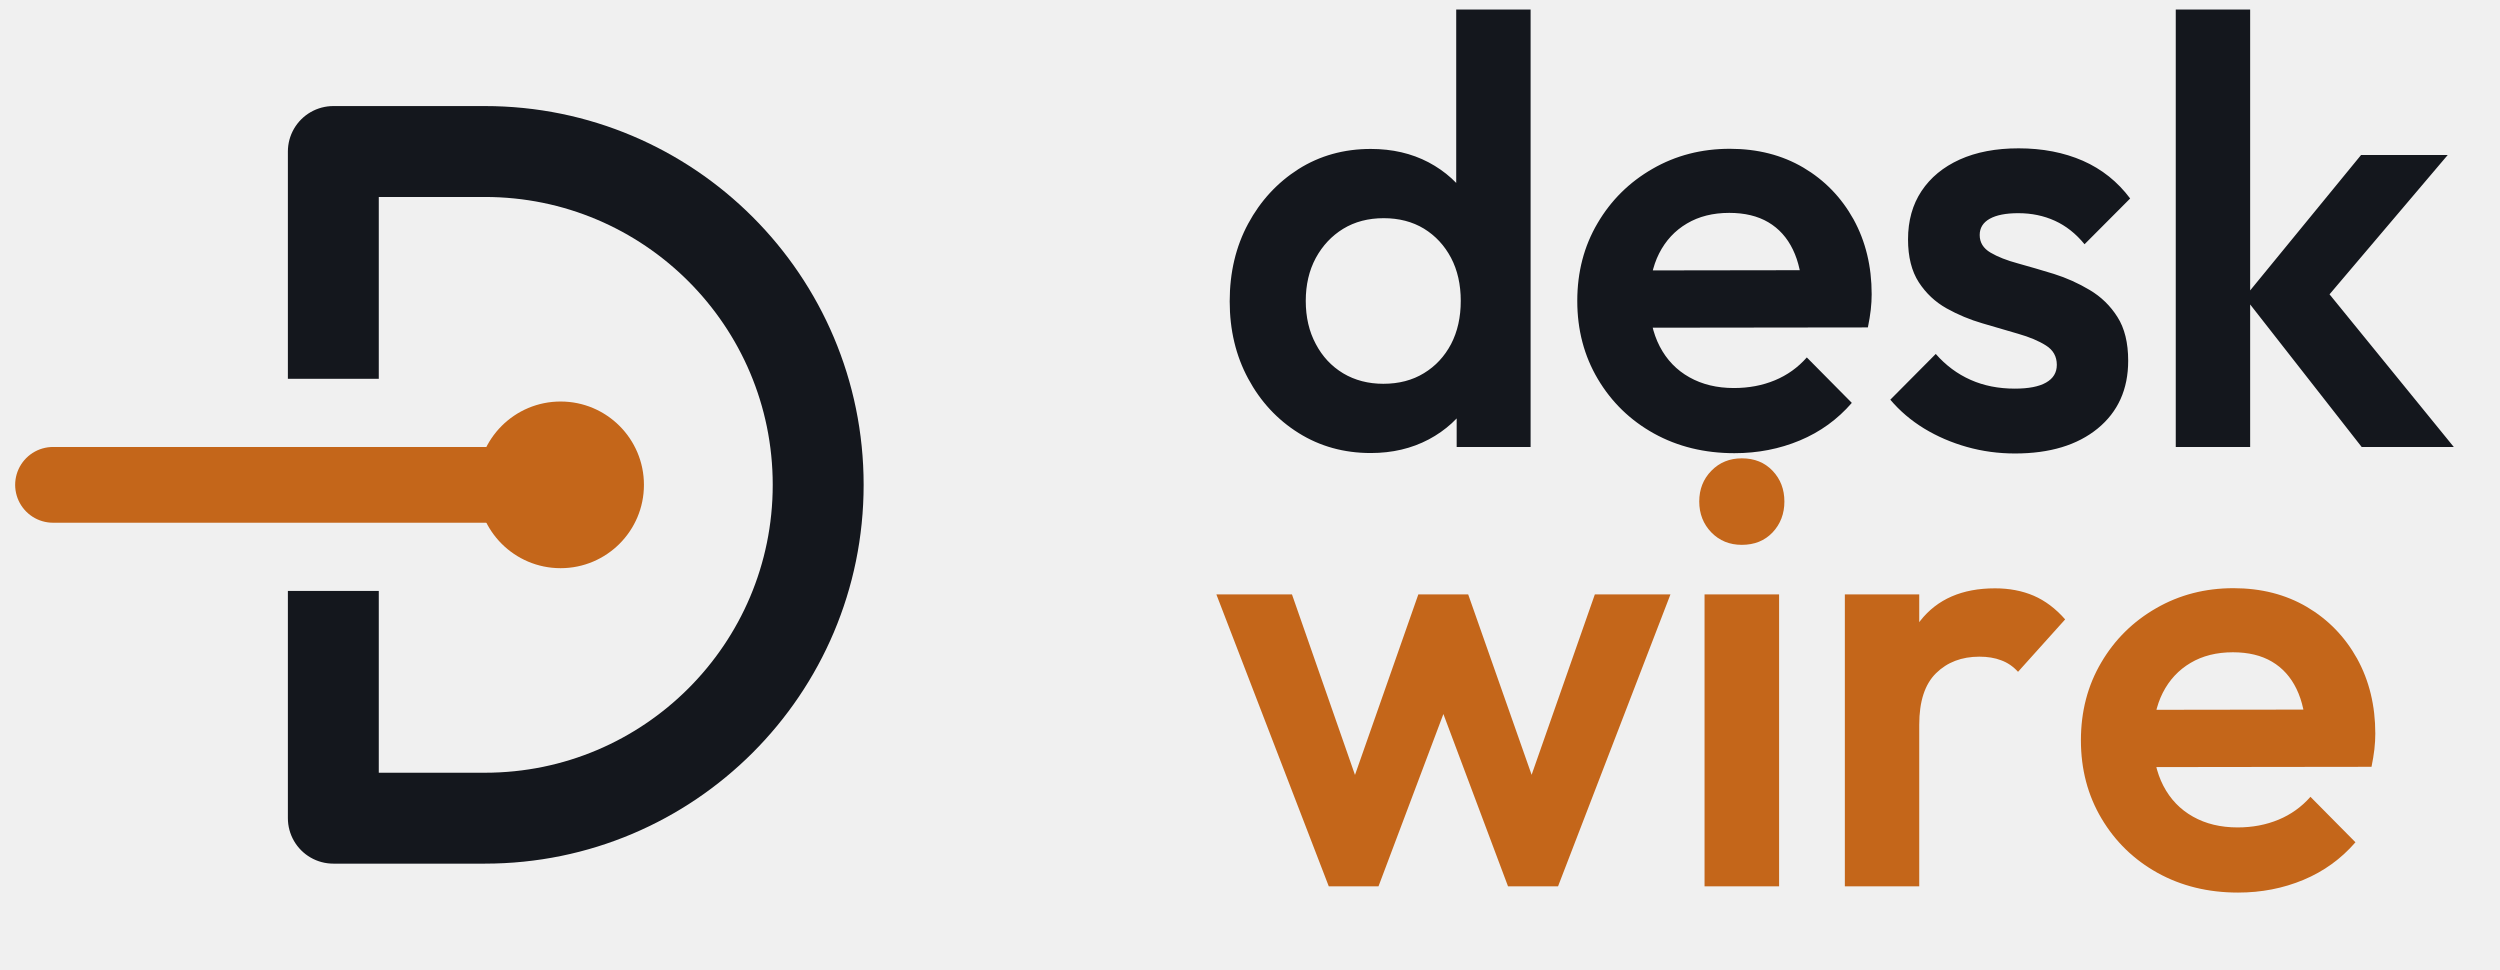
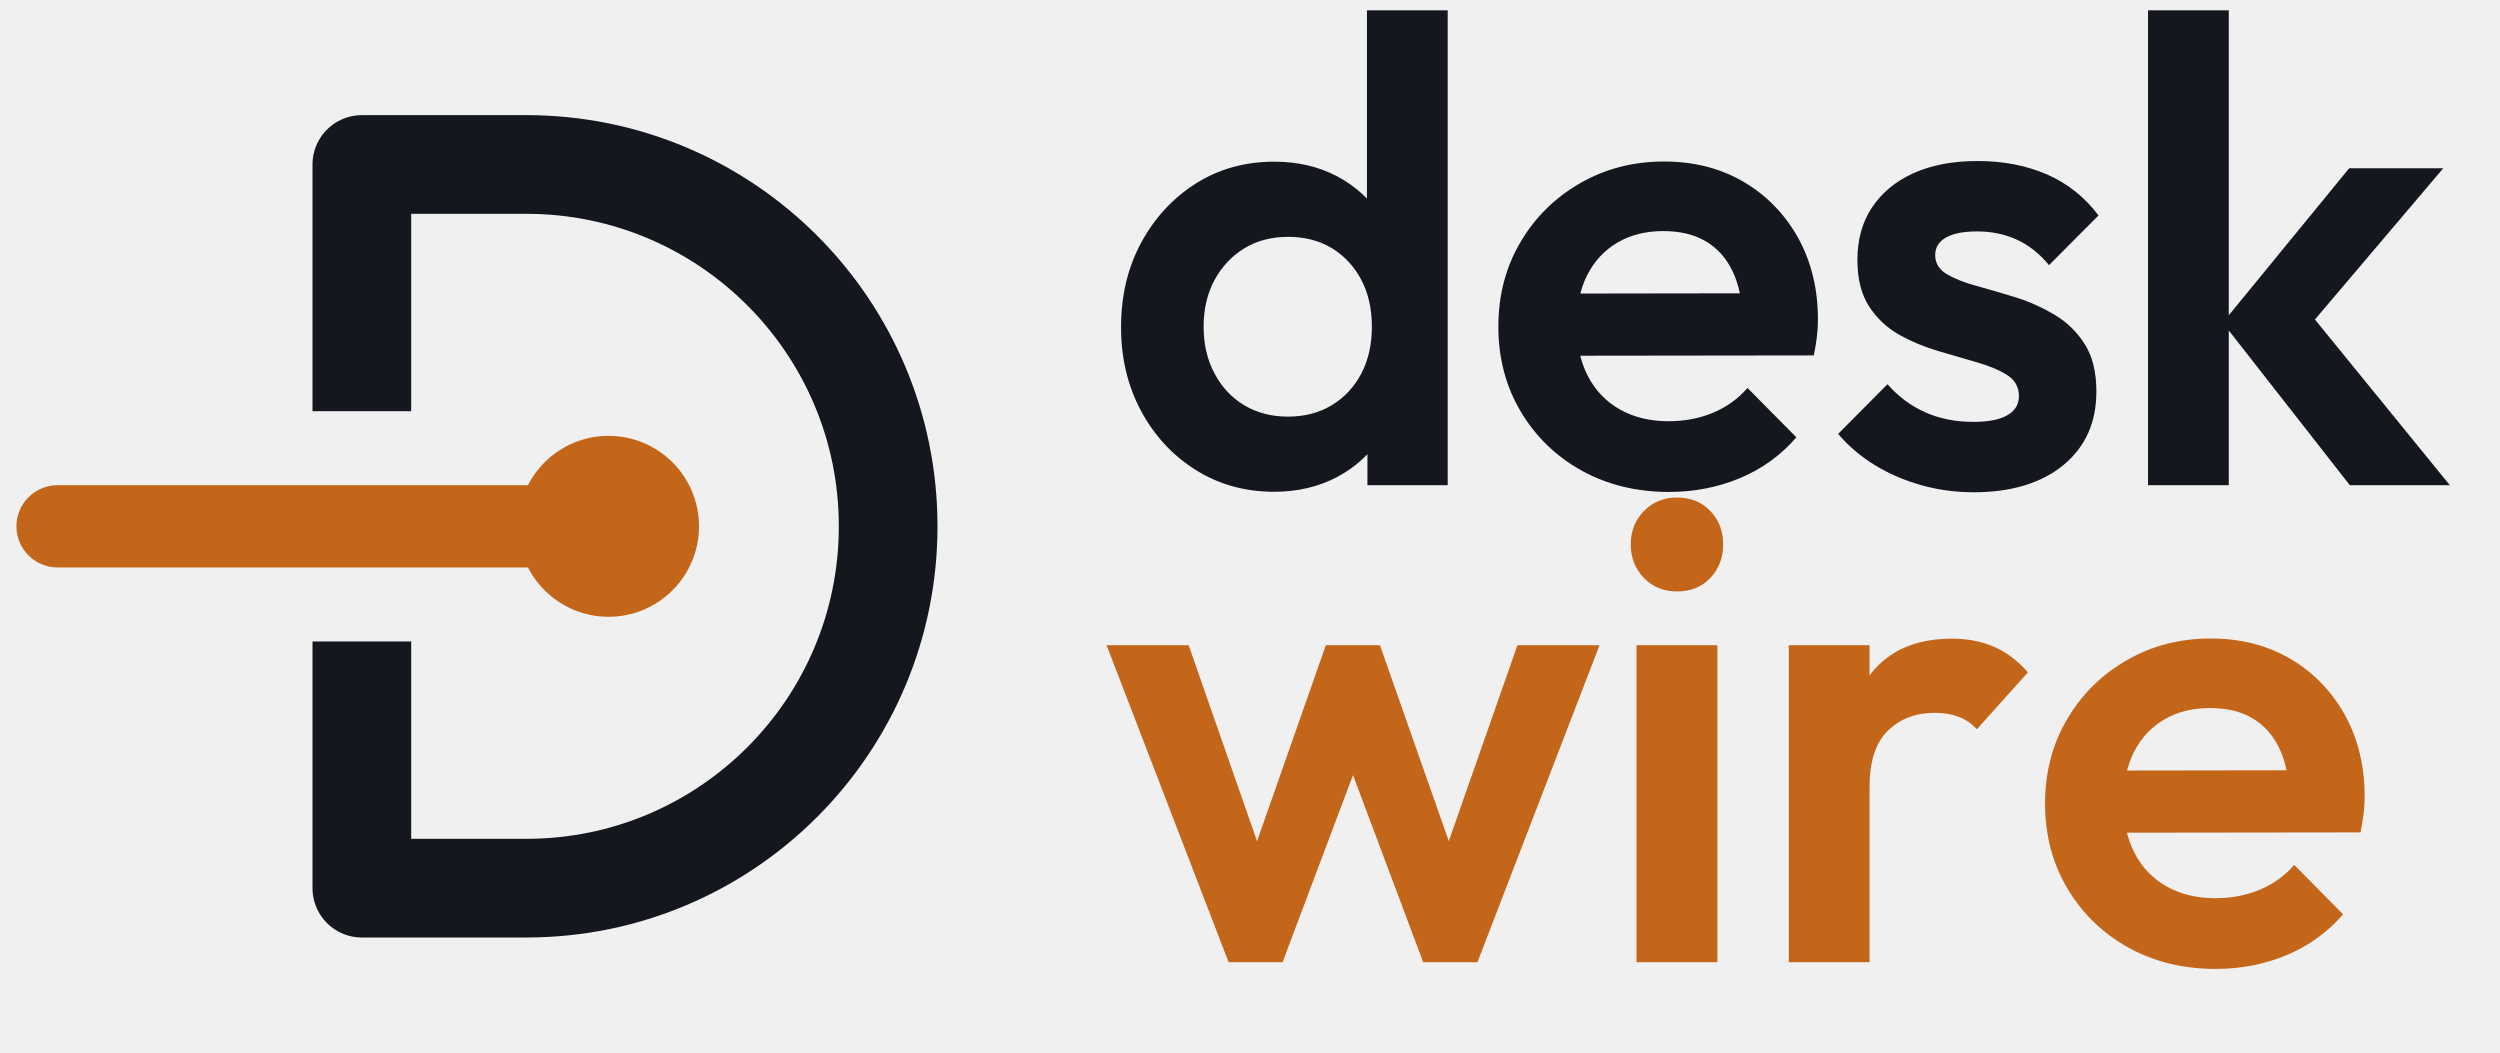
- <svg xmlns="http://www.w3.org/2000/svg" viewBox="0 0 165 64" width="165" height="64" role="img" aria-label="Deskwire">
+ <svg xmlns="http://www.w3.org/2000/svg" viewBox="0 0 152 64" width="152" height="64" role="img" aria-label="Deskwire">
  <mask id="kcl" maskUnits="userSpaceOnUse" x="0" y="0" width="64" height="64">
    <rect width="64" height="64" fill="#fff" />
    <rect x="15" y="25" width="14" height="14" rx="3" fill="#000" />
  </mask>
  <path d="M22 10H32A22 22 0 0 1 32 54H22Z" fill="none" stroke="#14171d" stroke-width="6" stroke-linejoin="round" mask="url(#kcl)" />
  <path d="M3.5 32H35" fill="none" stroke="#c4661a" stroke-width="5" stroke-linecap="round" />
  <circle cx="37" cy="32" r="5.5" fill="#c4661a" />
-   <path d="M90.47 29.9Q87.82 29.9 85.71 28.58Q83.6 27.26 82.38 24.99Q81.16 22.73 81.16 19.89Q81.16 17.02 82.38 14.76Q83.6 12.5 85.7 11.16Q87.81 9.83 90.47 9.83Q92.6 9.83 94.28 10.71Q95.96 11.6 96.97 13.15Q97.99 14.7 98.03 16.67V23Q97.99 24.97 96.99 26.53Q95.99 28.1 94.3 29Q92.6 29.9 90.47 29.9ZM91.3 25.33Q92.84 25.33 93.98 24.63Q95.12 23.94 95.77 22.71Q96.41 21.48 96.41 19.86Q96.41 18.24 95.77 17.02Q95.12 15.79 93.98 15.09Q92.84 14.4 91.32 14.4Q89.8 14.4 88.65 15.1Q87.51 15.8 86.84 17.03Q86.18 18.26 86.18 19.86Q86.18 21.47 86.84 22.7Q87.49 23.94 88.65 24.64Q89.81 25.33 91.3 25.33ZM101.02 29.5H96.14V24.32L96.95 19.62L96.11 14.97V0.63H101.02Z M114.47 29.91Q111.51 29.91 109.16 28.61Q106.82 27.31 105.46 25.02Q104.1 22.73 104.1 19.86Q104.1 17 105.44 14.73Q106.77 12.46 109.07 11.14Q111.36 9.82 114.17 9.82Q116.91 9.82 119.02 11.06Q121.12 12.3 122.33 14.47Q123.53 16.65 123.53 19.42Q123.53 19.92 123.47 20.45Q123.41 20.97 123.28 21.61L107.22 21.63V17.85L120.9 17.83L118.96 19.37Q118.9 17.64 118.33 16.47Q117.76 15.29 116.71 14.67Q115.66 14.05 114.13 14.05Q112.52 14.05 111.34 14.75Q110.15 15.45 109.5 16.73Q108.86 18 108.86 19.77Q108.86 21.54 109.54 22.86Q110.23 24.19 111.5 24.9Q112.76 25.61 114.44 25.61Q115.91 25.61 117.14 25.1Q118.37 24.59 119.25 23.59L122.22 26.59Q120.8 28.23 118.79 29.07Q116.78 29.91 114.47 29.91Z M132.99 29.93Q131.35 29.93 129.82 29.5Q128.29 29.07 126.99 28.28Q125.7 27.49 124.76 26.38L127.76 23.36Q128.75 24.49 130.06 25.07Q131.36 25.65 132.98 25.65Q134.34 25.65 135.04 25.25Q135.75 24.85 135.75 24.08Q135.75 23.25 135.03 22.8Q134.32 22.35 133.2 22.03Q132.08 21.7 130.84 21.34Q129.6 20.98 128.47 20.35Q127.35 19.72 126.64 18.63Q125.93 17.53 125.93 15.8Q125.93 13.95 126.82 12.61Q127.71 11.27 129.34 10.53Q130.98 9.79 133.23 9.79Q135.59 9.79 137.47 10.61Q139.35 11.44 140.59 13.1L137.58 16.12Q136.72 15.07 135.62 14.57Q134.52 14.07 133.21 14.07Q131.98 14.07 131.32 14.44Q130.66 14.81 130.66 15.51Q130.66 16.25 131.37 16.67Q132.08 17.09 133.2 17.39Q134.32 17.7 135.56 18.08Q136.8 18.47 137.92 19.14Q139.05 19.81 139.75 20.92Q140.46 22.03 140.46 23.81Q140.46 26.63 138.45 28.28Q136.43 29.93 132.99 29.93Z M155.87 29.5 148.14 19.62 155.83 10.23H161.55L152.6 20.78L152.8 18.26L161.95 29.5ZM143.6 29.5V0.63H148.51V29.5Z" fill="#14171d" />
-   <path d="M87.7 58.5 80.28 39.23H85.27L90.16 53.24L88.68 53.28L93.61 39.23H96.9L101.84 53.28L100.35 53.24L105.26 39.23H110.25L102.83 58.5H99.53L94.53 45.17H96L90.98 58.5Z M112.5 58.5V39.23H117.42V58.5ZM114.96 35.96Q113.75 35.96 112.95 35.14Q112.15 34.31 112.15 33.1Q112.15 31.89 112.95 31.07Q113.75 30.25 114.96 30.25Q116.21 30.25 116.99 31.07Q117.77 31.89 117.77 33.1Q117.77 34.31 116.99 35.14Q116.21 35.96 114.96 35.96Z M121.76 58.5V39.23H126.67V58.5ZM126.67 47.83 124.83 46.69Q125.06 43.12 126.74 40.97Q128.42 38.83 131.67 38.83Q133.09 38.83 134.23 39.32Q135.36 39.81 136.3 40.88L133.19 44.34Q132.71 43.81 132.08 43.58Q131.46 43.34 130.64 43.34Q128.89 43.34 127.78 44.43Q126.67 45.52 126.67 47.83Z M147.71 58.91Q144.75 58.91 142.4 57.61Q140.06 56.31 138.7 54.02Q137.34 51.73 137.34 48.86Q137.34 46 138.68 43.73Q140.01 41.46 142.31 40.14Q144.6 38.82 147.41 38.82Q150.15 38.82 152.26 40.06Q154.36 41.3 155.57 43.47Q156.77 45.65 156.77 48.42Q156.77 48.92 156.71 49.45Q156.65 49.97 156.52 50.61L140.46 50.63V46.85L154.14 46.83L152.2 48.37Q152.14 46.64 151.57 45.47Q151 44.29 149.95 43.67Q148.9 43.05 147.37 43.05Q145.76 43.05 144.58 43.75Q143.39 44.45 142.74 45.73Q142.1 47 142.1 48.77Q142.1 50.54 142.78 51.86Q143.47 53.19 144.74 53.9Q146 54.61 147.68 54.61Q149.15 54.61 150.38 54.1Q151.61 53.59 152.49 52.59L155.46 55.59Q154.04 57.23 152.03 58.07Q150.02 58.91 147.71 58.91Z" fill="#c4661a" />
+   <path d="M77.47 29.9Q74.82 29.9 72.71 28.58Q70.6 27.26 69.38 24.99Q68.16 22.73 68.16 19.89Q68.16 17.02 69.38 14.76Q70.6 12.5 72.7 11.16Q74.81 9.83 77.47 9.83Q79.6 9.83 81.28 10.71Q82.96 11.6 83.97 13.15Q84.99 14.7 85.03 16.67V23Q84.99 24.97 83.99 26.53Q82.99 28.1 81.3 29Q79.6 29.9 77.47 29.9ZM78.3 25.33Q79.84 25.33 80.98 24.63Q82.12 23.94 82.77 22.71Q83.41 21.48 83.41 19.86Q83.41 18.24 82.77 17.02Q82.12 15.79 80.98 15.09Q79.84 14.4 78.32 14.4Q76.8 14.4 75.65 15.1Q74.51 15.8 73.84 17.03Q73.18 18.26 73.18 19.86Q73.18 21.47 73.84 22.7Q74.49 23.94 75.65 24.64Q76.81 25.33 78.3 25.33ZM88.02 29.5H83.14V24.32L83.95 19.62L83.11 14.97V0.63H88.02Z M101.47 29.91Q98.51 29.91 96.16 28.61Q93.82 27.31 92.46 25.02Q91.1 22.73 91.1 19.86Q91.1 17 92.44 14.73Q93.77 12.46 96.07 11.14Q98.36 9.82 101.17 9.82Q103.91 9.82 106.02 11.06Q108.12 12.3 109.33 14.47Q110.53 16.65 110.53 19.42Q110.53 19.92 110.47 20.45Q110.41 20.97 110.28 21.61L94.22 21.63V17.85L107.9 17.83L105.96 19.37Q105.9 17.64 105.33 16.47Q104.76 15.29 103.71 14.67Q102.66 14.05 101.13 14.05Q99.52 14.05 98.34 14.75Q97.15 15.45 96.5 16.73Q95.86 18 95.86 19.77Q95.86 21.54 96.54 22.86Q97.23 24.19 98.5 24.9Q99.76 25.61 101.44 25.61Q102.91 25.61 104.14 25.1Q105.37 24.59 106.25 23.59L109.22 26.59Q107.8 28.23 105.79 29.07Q103.78 29.91 101.47 29.91Z M119.99 29.93Q118.35 29.93 116.82 29.5Q115.29 29.07 113.99 28.28Q112.7 27.49 111.76 26.38L114.76 23.36Q115.75 24.49 117.06 25.07Q118.36 25.65 119.98 25.65Q121.34 25.65 122.04 25.25Q122.75 24.85 122.75 24.08Q122.75 23.25 122.03 22.8Q121.32 22.35 120.2 22.03Q119.08 21.7 117.84 21.34Q116.6 20.98 115.47 20.35Q114.35 19.72 113.64 18.63Q112.93 17.53 112.93 15.8Q112.93 13.95 113.82 12.61Q114.71 11.27 116.34 10.53Q117.98 9.79 120.23 9.79Q122.59 9.79 124.47 10.61Q126.35 11.44 127.59 13.1L124.58 16.12Q123.72 15.07 122.62 14.57Q121.52 14.07 120.21 14.07Q118.98 14.07 118.32 14.44Q117.66 14.81 117.66 15.51Q117.66 16.25 118.37 16.67Q119.08 17.09 120.2 17.39Q121.32 17.7 122.56 18.08Q123.8 18.47 124.92 19.14Q126.05 19.81 126.75 20.92Q127.46 22.03 127.46 23.81Q127.46 26.63 125.45 28.28Q123.43 29.93 119.99 29.93Z M142.87 29.5 135.14 19.62 142.83 10.23H148.55L139.6 20.78L139.8 18.26L148.95 29.5ZM130.6 29.5V0.63H135.51V29.5Z" fill="#14171d" />
+   <path d="M74.7 58.5 67.28 39.23H72.27L77.16 53.24L75.68 53.28L80.61 39.23H83.9L88.84 53.28L87.35 53.24L92.26 39.23H97.25L89.83 58.5H86.53L81.53 45.17H83L77.98 58.5Z M99.5 58.5V39.23H104.42V58.5ZM101.96 35.96Q100.75 35.96 99.95 35.14Q99.15 34.31 99.15 33.1Q99.15 31.89 99.95 31.07Q100.75 30.25 101.96 30.25Q103.21 30.25 103.99 31.07Q104.77 31.89 104.77 33.1Q104.77 34.31 103.99 35.14Q103.21 35.96 101.96 35.96Z M108.76 58.5V39.23H113.67V58.5ZM113.67 47.83 111.83 46.69Q112.06 43.12 113.74 40.97Q115.42 38.83 118.67 38.83Q120.09 38.83 121.23 39.32Q122.36 39.81 123.3 40.88L120.19 44.34Q119.71 43.81 119.08 43.58Q118.46 43.34 117.64 43.34Q115.89 43.34 114.78 44.43Q113.67 45.52 113.67 47.83Z M134.71 58.91Q131.75 58.91 129.4 57.61Q127.06 56.31 125.7 54.02Q124.34 51.73 124.34 48.86Q124.34 46 125.68 43.73Q127.01 41.46 129.31 40.14Q131.6 38.82 134.41 38.82Q137.15 38.82 139.26 40.06Q141.36 41.3 142.57 43.47Q143.77 45.65 143.77 48.42Q143.77 48.92 143.71 49.45Q143.65 49.97 143.52 50.61L127.46 50.63V46.85L141.14 46.83L139.2 48.37Q139.14 46.64 138.57 45.47Q138 44.29 136.95 43.67Q135.9 43.05 134.37 43.05Q132.76 43.05 131.58 43.75Q130.39 44.45 129.74 45.73Q129.1 47 129.1 48.77Q129.1 50.54 129.78 51.86Q130.47 53.19 131.74 53.9Q133 54.61 134.68 54.61Q136.15 54.61 137.38 54.1Q138.61 53.59 139.49 52.59L142.46 55.59Q141.04 57.23 139.03 58.07Q137.02 58.91 134.71 58.91Z" fill="#c4661a" />
</svg>
